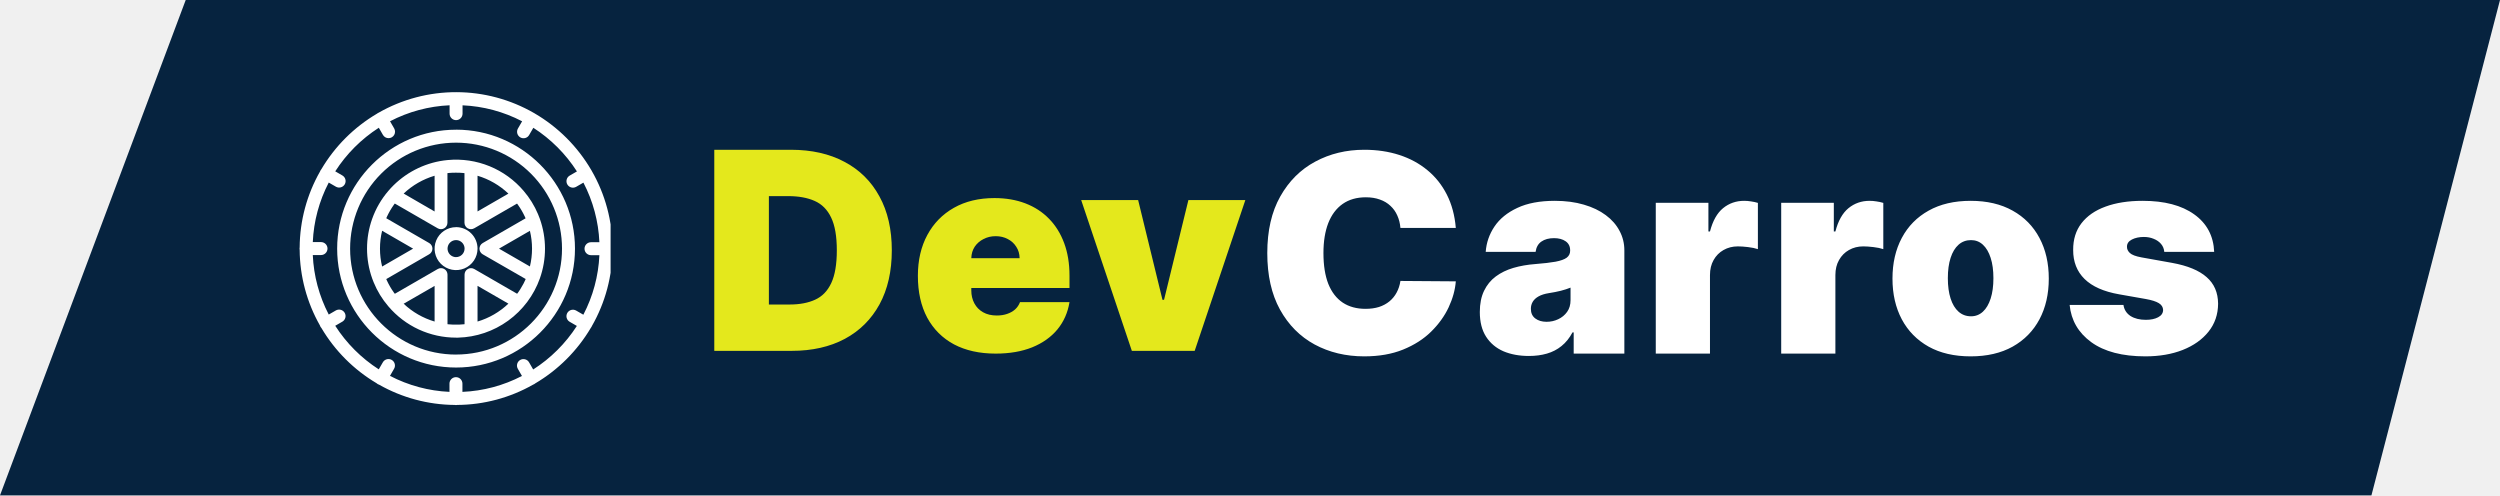
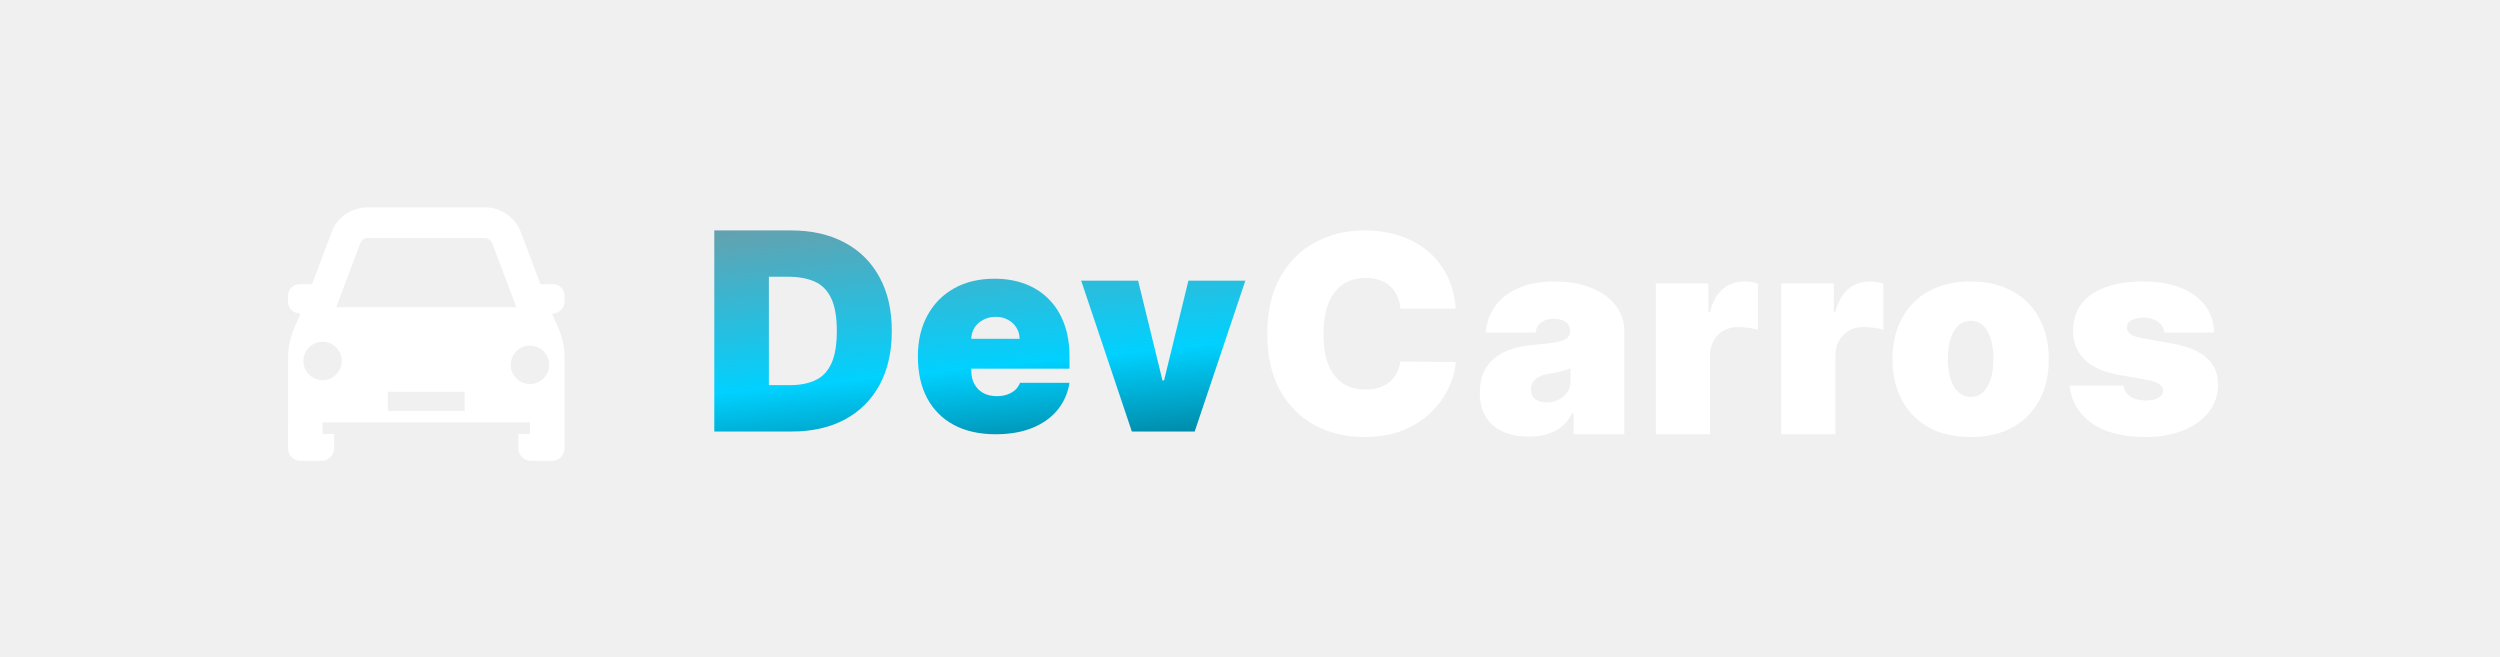
- <svg xmlns="http://www.w3.org/2000/svg" width="217" height="43" viewBox="0 0 217 43" fill="none">
-   <path d="M16.12 0H217L205.84 43H0L16.12 0Z" fill="#06233F" />
-   <g clip-path="url(#clip0_102_30)">
-     <path d="M51.374 28.305C52.545 26.262 53.162 23.948 53.162 21.594V21.577C53.165 19.203 52.541 16.871 51.354 14.815C51.351 14.808 51.348 14.802 51.345 14.796C51.34 14.787 51.334 14.779 51.328 14.77C50.139 12.729 48.442 11.03 46.402 9.84C46.393 9.834 46.384 9.827 46.374 9.822L46.355 9.812C44.304 8.63 41.981 8.005 39.614 8C37.247 7.995 34.921 8.609 32.865 9.782C32.841 9.792 32.818 9.804 32.795 9.817C32.77 9.831 32.747 9.848 32.725 9.865C30.73 11.04 29.066 12.703 27.889 14.697C27.864 14.725 27.842 14.756 27.823 14.788C27.805 14.819 27.791 14.851 27.779 14.885C26.637 16.891 26.028 19.156 26.011 21.464C25.996 21.539 25.996 21.616 26.011 21.691C26.029 23.991 26.634 26.248 27.769 28.248C27.794 28.332 27.838 28.41 27.9 28.473C29.067 30.444 30.711 32.09 32.681 33.26C32.713 33.291 32.749 33.318 32.788 33.341C32.825 33.362 32.865 33.379 32.906 33.391C34.907 34.526 37.164 35.131 39.463 35.149C39.538 35.164 39.616 35.164 39.691 35.149C42 35.135 44.267 34.528 46.274 33.386C46.306 33.374 46.338 33.36 46.368 33.343C46.4 33.325 46.431 33.303 46.459 33.279C48.452 32.103 50.115 30.44 51.291 28.447C51.309 28.425 51.326 28.401 51.341 28.377C51.353 28.354 51.365 28.329 51.374 28.305ZM46.281 32.071L45.923 31.451C45.849 31.321 45.726 31.227 45.581 31.189C45.437 31.15 45.284 31.17 45.154 31.245C45.025 31.319 44.931 31.442 44.892 31.586C44.854 31.73 44.874 31.884 44.949 32.013L45.306 32.633C43.706 33.466 41.942 33.937 40.139 34.015V33.299C40.139 33.15 40.08 33.007 39.974 32.901C39.869 32.796 39.726 32.737 39.577 32.737C39.428 32.737 39.284 32.796 39.179 32.901C39.073 33.007 39.014 33.15 39.014 33.299V34.014C37.212 33.933 35.449 33.459 33.85 32.625L34.206 32.008C34.243 31.944 34.267 31.874 34.277 31.8C34.286 31.727 34.282 31.653 34.262 31.581C34.243 31.51 34.21 31.443 34.165 31.384C34.12 31.326 34.064 31.277 34 31.24C33.936 31.203 33.865 31.179 33.792 31.169C33.719 31.16 33.645 31.164 33.573 31.184C33.502 31.203 33.435 31.236 33.376 31.281C33.318 31.326 33.269 31.382 33.232 31.446L32.877 32.059C31.36 31.084 30.071 29.794 29.098 28.277L29.713 27.922C29.777 27.885 29.833 27.836 29.878 27.777C29.923 27.718 29.956 27.651 29.975 27.58C29.994 27.509 29.999 27.434 29.99 27.361C29.98 27.288 29.956 27.217 29.919 27.153C29.882 27.089 29.833 27.033 29.774 26.988C29.716 26.943 29.649 26.91 29.578 26.891C29.506 26.872 29.432 26.867 29.359 26.877C29.285 26.886 29.215 26.91 29.151 26.947L28.535 27.303C27.702 25.703 27.229 23.94 27.15 22.138H27.865C28.014 22.138 28.157 22.078 28.262 21.973C28.368 21.867 28.427 21.724 28.427 21.575C28.427 21.426 28.368 21.283 28.262 21.177C28.157 21.072 28.014 21.013 27.865 21.013H27.15C27.229 19.21 27.702 17.447 28.535 15.846L29.156 16.205C29.285 16.279 29.438 16.3 29.583 16.261C29.727 16.222 29.849 16.128 29.924 15.999C29.999 15.87 30.019 15.716 29.98 15.572C29.942 15.428 29.847 15.305 29.718 15.23L29.099 14.872C30.073 13.354 31.363 12.064 32.881 11.089L33.24 11.712C33.289 11.797 33.361 11.869 33.446 11.918C33.532 11.967 33.629 11.993 33.728 11.993C33.827 11.993 33.924 11.967 34.009 11.918C34.094 11.868 34.166 11.797 34.215 11.712C34.264 11.626 34.29 11.529 34.29 11.43C34.29 11.332 34.264 11.235 34.215 11.149L33.855 10.526C35.456 9.691 37.22 9.218 39.024 9.138V9.865C39.024 10.015 39.083 10.158 39.189 10.263C39.294 10.369 39.437 10.428 39.587 10.428C39.736 10.428 39.879 10.369 39.984 10.263C40.09 10.158 40.149 10.015 40.149 9.865V9.141C41.953 9.22 43.718 9.693 45.32 10.528L44.957 11.156C44.92 11.22 44.896 11.291 44.886 11.364C44.877 11.438 44.882 11.512 44.901 11.583C44.92 11.655 44.953 11.722 44.998 11.78C45.043 11.839 45.099 11.888 45.163 11.925C45.227 11.962 45.298 11.986 45.371 11.995C45.444 12.005 45.519 12 45.59 11.981C45.661 11.962 45.728 11.929 45.787 11.884C45.845 11.839 45.895 11.783 45.931 11.719L46.294 11.092C47.812 12.068 49.103 13.359 50.077 14.879L49.45 15.241C49.321 15.315 49.226 15.438 49.188 15.582C49.149 15.726 49.169 15.88 49.244 16.009C49.319 16.139 49.441 16.233 49.586 16.271C49.73 16.31 49.883 16.29 50.012 16.215L50.64 15.852C51.475 17.455 51.948 19.22 52.027 21.025H51.298C51.149 21.025 51.006 21.084 50.901 21.189C50.795 21.295 50.736 21.438 50.736 21.587C50.736 21.736 50.795 21.88 50.901 21.985C51.006 22.09 51.149 22.15 51.298 22.15H52.027C51.946 23.953 51.471 25.718 50.635 27.318L50.011 26.958C49.947 26.921 49.876 26.897 49.803 26.887C49.73 26.878 49.656 26.882 49.584 26.901C49.513 26.921 49.446 26.954 49.387 26.999C49.329 27.044 49.279 27.1 49.242 27.164C49.206 27.228 49.182 27.298 49.172 27.372C49.162 27.445 49.167 27.519 49.186 27.591C49.206 27.662 49.239 27.729 49.283 27.788C49.328 27.846 49.385 27.895 49.449 27.932L50.071 28.291C49.094 29.809 47.801 31.098 46.281 32.071ZM39.587 11.258C33.895 11.258 29.265 15.888 29.265 21.58C29.265 27.272 33.895 31.902 39.587 31.902C45.278 31.902 49.908 27.272 49.908 21.58C49.908 15.888 45.277 11.255 39.587 11.255V11.258ZM39.587 30.777C34.515 30.777 30.39 26.651 30.39 21.58C30.39 19.141 31.359 16.802 33.083 15.077C34.808 13.352 37.147 12.383 39.587 12.383C42.026 12.383 44.365 13.352 46.09 15.077C47.814 16.802 48.783 19.141 48.783 21.58C48.783 26.648 44.658 30.774 39.587 30.774V30.777ZM39.587 19.717C39.218 19.717 38.857 19.826 38.551 20.031C38.244 20.236 38.005 20.527 37.864 20.868C37.723 21.208 37.686 21.583 37.758 21.945C37.83 22.306 38.008 22.638 38.268 22.899C38.529 23.16 38.861 23.337 39.223 23.409C39.584 23.481 39.959 23.444 40.3 23.303C40.64 23.162 40.931 22.923 41.136 22.616C41.341 22.31 41.45 21.95 41.45 21.581C41.451 21.086 41.254 20.612 40.905 20.262C40.555 19.912 40.081 19.715 39.587 19.714V19.717ZM39.587 22.319C39.44 22.319 39.297 22.275 39.176 22.194C39.054 22.113 38.96 21.997 38.904 21.862C38.848 21.727 38.833 21.579 38.862 21.435C38.89 21.292 38.961 21.16 39.064 21.057C39.167 20.954 39.299 20.883 39.442 20.855C39.586 20.826 39.734 20.841 39.869 20.897C40.004 20.953 40.12 21.047 40.201 21.169C40.282 21.291 40.325 21.433 40.325 21.579C40.325 21.775 40.247 21.962 40.108 22.101C39.97 22.239 39.782 22.317 39.587 22.317V22.319ZM46.862 24.163C47.454 22.494 47.454 20.673 46.862 19.004C46.812 18.863 46.756 18.723 46.697 18.582C46.39 17.852 45.971 17.174 45.456 16.573C44.655 15.631 43.64 14.895 42.495 14.428C41.35 13.961 40.11 13.777 38.878 13.89C38.644 13.911 38.412 13.943 38.182 13.985C36.44 14.309 34.861 15.221 33.71 16.568C33.096 17.284 32.619 18.107 32.303 18.996C31.71 20.668 31.71 22.493 32.303 24.165C32.344 24.277 32.385 24.387 32.43 24.496C32.741 25.26 33.174 25.968 33.712 26.594C34.435 27.445 35.334 28.128 36.348 28.597C37.362 29.065 38.465 29.307 39.582 29.307H39.766C41.33 29.266 42.844 28.753 44.111 27.834C45.378 26.916 46.337 25.636 46.862 24.163ZM45.587 24.317C45.581 24.331 45.574 24.346 45.567 24.36C45.531 24.44 45.492 24.518 45.453 24.595L45.428 24.642C45.345 24.802 45.254 24.957 45.157 25.11L45.129 25.154C45.081 25.228 45.032 25.301 44.981 25.373C44.973 25.385 44.965 25.396 44.956 25.407C44.934 25.438 44.911 25.468 44.886 25.498L41.166 23.351C41.081 23.301 40.984 23.275 40.885 23.275C40.787 23.275 40.69 23.301 40.604 23.351C40.519 23.4 40.448 23.471 40.398 23.556C40.349 23.642 40.323 23.738 40.323 23.837V28.14C40.283 28.145 40.245 28.149 40.205 28.153H40.178C40.085 28.161 39.992 28.168 39.897 28.173H39.868C39.677 28.181 39.487 28.181 39.296 28.173H39.268C39.175 28.169 39.081 28.162 38.987 28.154H38.959C38.92 28.151 38.881 28.145 38.843 28.141V23.836C38.843 23.737 38.816 23.64 38.767 23.555C38.718 23.469 38.647 23.398 38.561 23.349C38.476 23.3 38.379 23.274 38.28 23.274C38.181 23.274 38.084 23.3 37.999 23.349L34.272 25.501C34.251 25.471 34.227 25.442 34.202 25.411L34.177 25.376C34.125 25.305 34.077 25.231 34.029 25.157L34 25.113C33.952 25.037 33.904 24.959 33.859 24.882C33.815 24.805 33.771 24.725 33.73 24.646L33.705 24.599C33.665 24.521 33.626 24.443 33.59 24.364L33.571 24.322C33.555 24.289 33.542 24.256 33.528 24.223L37.254 22.07C37.34 22.021 37.411 21.95 37.46 21.864C37.51 21.779 37.536 21.682 37.536 21.583C37.536 21.484 37.51 21.387 37.46 21.302C37.411 21.216 37.34 21.145 37.254 21.096L33.528 18.943C33.542 18.91 33.555 18.877 33.57 18.845C33.576 18.831 33.583 18.816 33.59 18.801C33.627 18.723 33.665 18.645 33.705 18.567L33.73 18.52C33.771 18.441 33.814 18.363 33.858 18.285C33.903 18.208 33.95 18.131 33.999 18.055L34.028 18.01C34.075 17.94 34.125 17.864 34.175 17.793C34.184 17.78 34.193 17.769 34.201 17.756C34.223 17.726 34.245 17.696 34.268 17.667L37.995 19.818C38.08 19.867 38.177 19.893 38.276 19.893C38.375 19.893 38.472 19.867 38.557 19.818C38.643 19.769 38.714 19.698 38.763 19.612C38.812 19.527 38.838 19.43 38.838 19.331V15.028L38.939 15.017L38.989 15.012C39.074 15.005 39.16 14.999 39.245 14.995H39.308C39.388 14.995 39.468 14.99 39.548 14.989H39.582C39.667 14.989 39.753 14.989 39.839 14.995H39.903C39.989 14.999 40.075 15.005 40.161 15.012L40.209 15.017L40.316 15.029V19.331C40.316 19.43 40.342 19.527 40.391 19.612C40.44 19.698 40.511 19.769 40.597 19.818C40.682 19.867 40.779 19.893 40.878 19.893C40.977 19.893 41.074 19.867 41.159 19.818L44.879 17.671C44.901 17.7 44.924 17.73 44.946 17.76C44.954 17.772 44.963 17.784 44.972 17.797C45.022 17.867 45.072 17.937 45.119 18.015L45.148 18.06C45.196 18.136 45.243 18.212 45.288 18.29C45.333 18.368 45.376 18.447 45.418 18.526L45.442 18.573C45.482 18.651 45.521 18.73 45.558 18.809L45.577 18.851C45.592 18.883 45.605 18.917 45.62 18.95L41.898 21.098C41.813 21.147 41.742 21.218 41.692 21.304C41.643 21.389 41.617 21.486 41.617 21.585C41.617 21.684 41.643 21.781 41.692 21.866C41.742 21.952 41.813 22.023 41.898 22.072L45.628 24.218C45.616 24.254 45.602 24.283 45.587 24.315V24.317ZM44.129 26.356C43.372 27.078 42.454 27.611 41.45 27.91V24.81L44.129 26.356ZM37.723 27.91C36.718 27.614 35.798 27.084 35.037 26.364L37.723 24.817V27.91ZM32.982 21.582C32.982 21.059 33.044 20.538 33.168 20.029L35.858 21.582L33.168 23.136C33.044 22.627 32.982 22.106 32.982 21.582ZM35.038 16.801C35.798 16.081 36.718 15.55 37.723 15.254V18.357L35.038 16.801ZM41.45 15.254C42.453 15.553 43.371 16.085 44.129 16.807L41.45 18.354V15.254ZM43.315 21.582L45.996 20.035C46.242 21.052 46.242 22.113 45.996 23.129L43.315 21.582Z" fill="white" />
+ <svg xmlns="http://www.w3.org/2000/svg" width="217" height="57" viewBox="0 0 217 57" fill="none">
+   <g style="mix-blend-mode:lighten">
+     <path d="M15.091 3.639C15.7 1.486 17.665 0 19.902 0H210.926C214.073 0 216.438 2.872 215.833 5.961L206.631 52.961C206.171 55.307 204.115 57 201.724 57H6.61C3.294 57 0.896 53.831 1.799 50.639L15.091 3.639Z" fill="#00315F" />
  </g>
-   <path d="M126.364 19.784H121.557C121.523 19.386 121.432 19.026 121.284 18.702C121.142 18.378 120.943 18.099 120.688 17.866C120.438 17.628 120.133 17.446 119.775 17.321C119.418 17.19 119.011 17.125 118.557 17.125C117.761 17.125 117.088 17.318 116.537 17.705C115.991 18.091 115.577 18.645 115.293 19.366C115.014 20.088 114.875 20.955 114.875 21.966C114.875 23.034 115.017 23.929 115.301 24.651C115.591 25.366 116.009 25.906 116.554 26.27C117.099 26.628 117.756 26.807 118.523 26.807C118.96 26.807 119.352 26.753 119.699 26.645C120.045 26.531 120.347 26.369 120.602 26.159C120.858 25.949 121.065 25.696 121.224 25.401C121.389 25.099 121.5 24.761 121.557 24.386L126.364 24.421C126.307 25.159 126.099 25.912 125.741 26.679C125.384 27.44 124.875 28.145 124.216 28.793C123.563 29.435 122.753 29.952 121.787 30.344C120.821 30.736 119.699 30.932 118.42 30.932C116.818 30.932 115.381 30.588 114.108 29.901C112.841 29.213 111.838 28.202 111.099 26.866C110.366 25.531 110 23.898 110 21.966C110 20.023 110.375 18.386 111.125 17.057C111.875 15.722 112.886 14.713 114.159 14.031C115.432 13.344 116.852 13 118.42 13C119.523 13 120.537 13.151 121.463 13.452C122.389 13.753 123.202 14.193 123.9 14.773C124.599 15.347 125.162 16.054 125.588 16.895C126.014 17.736 126.273 18.699 126.364 19.784ZM132.709 30.898C131.874 30.898 131.135 30.761 130.493 30.489C129.857 30.21 129.357 29.79 128.993 29.227C128.63 28.665 128.448 27.949 128.448 27.08C128.448 26.364 128.57 25.753 128.814 25.247C129.059 24.736 129.4 24.318 129.837 23.994C130.275 23.671 130.783 23.423 131.363 23.253C131.948 23.082 132.579 22.972 133.255 22.921C133.988 22.864 134.576 22.796 135.019 22.716C135.468 22.631 135.792 22.514 135.991 22.366C136.19 22.213 136.289 22.011 136.289 21.761V21.727C136.289 21.386 136.158 21.125 135.897 20.943C135.636 20.761 135.3 20.671 134.891 20.671C134.442 20.671 134.076 20.77 133.792 20.969C133.513 21.162 133.346 21.46 133.289 21.864H128.959C129.016 21.068 129.269 20.335 129.718 19.665C130.172 18.989 130.834 18.449 131.704 18.046C132.573 17.636 133.658 17.432 134.959 17.432C135.897 17.432 136.738 17.543 137.482 17.764C138.227 17.98 138.86 18.284 139.383 18.676C139.905 19.062 140.303 19.517 140.576 20.04C140.854 20.557 140.994 21.119 140.994 21.727V30.693H136.596V28.852H136.494C136.232 29.341 135.914 29.736 135.539 30.037C135.17 30.338 134.746 30.557 134.269 30.693C133.797 30.83 133.278 30.898 132.709 30.898ZM134.243 27.932C134.601 27.932 134.937 27.858 135.249 27.71C135.567 27.562 135.826 27.349 136.025 27.071C136.224 26.793 136.323 26.455 136.323 26.057V24.966C136.198 25.017 136.065 25.065 135.922 25.111C135.786 25.156 135.638 25.199 135.479 25.239C135.326 25.278 135.161 25.315 134.985 25.349C134.815 25.384 134.635 25.415 134.448 25.443C134.084 25.5 133.786 25.594 133.553 25.724C133.326 25.849 133.155 26.006 133.042 26.193C132.934 26.375 132.88 26.58 132.88 26.807C132.88 27.171 133.008 27.449 133.263 27.642C133.519 27.835 133.846 27.932 134.243 27.932ZM143.721 30.693V17.602H148.29V20.091H148.426C148.665 19.171 149.042 18.497 149.56 18.071C150.082 17.645 150.693 17.432 151.392 17.432C151.596 17.432 151.798 17.449 151.997 17.483C152.202 17.511 152.398 17.554 152.585 17.611V21.625C152.352 21.546 152.065 21.486 151.724 21.446C151.383 21.406 151.091 21.386 150.846 21.386C150.386 21.386 149.971 21.491 149.602 21.702C149.238 21.906 148.952 22.196 148.741 22.571C148.531 22.94 148.426 23.375 148.426 23.875V30.693H143.721ZM154.608 30.693V17.602H159.176V20.091H159.312C159.551 19.171 159.929 18.497 160.446 18.071C160.968 17.645 161.579 17.432 162.278 17.432C162.483 17.432 162.684 17.449 162.883 17.483C163.088 17.511 163.284 17.554 163.471 17.611V21.625C163.238 21.546 162.951 21.486 162.611 21.446C162.27 21.406 161.977 21.386 161.733 21.386C161.272 21.386 160.858 21.491 160.488 21.702C160.125 21.906 159.838 22.196 159.628 22.571C159.417 22.94 159.312 23.375 159.312 23.875V30.693H154.608ZM171.051 30.932C169.63 30.932 168.414 30.651 167.403 30.088C166.392 29.52 165.616 28.73 165.076 27.719C164.537 26.702 164.267 25.523 164.267 24.182C164.267 22.841 164.537 21.665 165.076 20.653C165.616 19.636 166.392 18.847 167.403 18.284C168.414 17.716 169.63 17.432 171.051 17.432C172.471 17.432 173.687 17.716 174.698 18.284C175.71 18.847 176.485 19.636 177.025 20.653C177.565 21.665 177.835 22.841 177.835 24.182C177.835 25.523 177.565 26.702 177.025 27.719C176.485 28.73 175.71 29.52 174.698 30.088C173.687 30.651 172.471 30.932 171.051 30.932ZM171.085 27.455C171.483 27.455 171.826 27.321 172.116 27.054C172.406 26.787 172.63 26.406 172.789 25.912C172.948 25.418 173.028 24.83 173.028 24.148C173.028 23.46 172.948 22.872 172.789 22.384C172.63 21.889 172.406 21.509 172.116 21.241C171.826 20.974 171.483 20.841 171.085 20.841C170.664 20.841 170.304 20.974 170.002 21.241C169.701 21.509 169.471 21.889 169.312 22.384C169.153 22.872 169.073 23.46 169.073 24.148C169.073 24.83 169.153 25.418 169.312 25.912C169.471 26.406 169.701 26.787 170.002 27.054C170.304 27.321 170.664 27.455 171.085 27.455ZM192.19 21.864H187.86C187.838 21.597 187.744 21.366 187.579 21.173C187.414 20.98 187.201 20.832 186.94 20.73C186.684 20.622 186.4 20.568 186.088 20.568C185.684 20.568 185.338 20.642 185.048 20.79C184.758 20.938 184.616 21.148 184.622 21.421C184.616 21.614 184.698 21.793 184.869 21.957C185.045 22.122 185.383 22.25 185.883 22.341L188.542 22.818C189.883 23.062 190.88 23.474 191.534 24.054C192.193 24.628 192.525 25.398 192.531 26.364C192.525 27.296 192.247 28.105 191.696 28.793C191.15 29.474 190.403 30.003 189.454 30.378C188.511 30.747 187.434 30.932 186.224 30.932C184.224 30.932 182.659 30.523 181.528 29.705C180.403 28.886 179.775 27.807 179.644 26.466H184.315C184.377 26.881 184.582 27.202 184.928 27.429C185.281 27.651 185.724 27.761 186.258 27.761C186.69 27.761 187.045 27.688 187.323 27.54C187.607 27.392 187.752 27.182 187.758 26.909C187.752 26.659 187.627 26.46 187.383 26.312C187.144 26.165 186.769 26.046 186.258 25.955L183.94 25.546C182.605 25.312 181.605 24.869 180.94 24.216C180.275 23.562 179.946 22.722 179.951 21.693C179.946 20.784 180.184 20.014 180.667 19.384C181.156 18.747 181.852 18.264 182.755 17.935C183.664 17.599 184.741 17.432 185.985 17.432C187.877 17.432 189.369 17.824 190.46 18.608C191.556 19.392 192.133 20.477 192.19 21.864Z" fill="white" />
-   <path d="M68.716 30.454H62V13H68.648C70.443 13 71.994 13.349 73.301 14.048C74.614 14.741 75.625 15.741 76.335 17.048C77.051 18.349 77.409 19.909 77.409 21.727C77.409 23.545 77.054 25.108 76.344 26.415C75.633 27.716 74.628 28.716 73.327 29.415C72.026 30.108 70.489 30.454 68.716 30.454ZM66.739 26.432H68.546C69.409 26.432 70.145 26.293 70.753 26.014C71.367 25.736 71.832 25.256 72.151 24.574C72.474 23.892 72.636 22.943 72.636 21.727C72.636 20.511 72.472 19.562 72.142 18.881C71.818 18.199 71.341 17.719 70.71 17.44C70.085 17.162 69.318 17.023 68.409 17.023H66.739V26.432ZM86.422 30.693C85.025 30.693 83.82 30.426 82.809 29.892C81.803 29.352 81.028 28.579 80.482 27.574C79.942 26.562 79.672 25.352 79.672 23.943C79.672 22.591 79.945 21.409 80.491 20.398C81.036 19.386 81.806 18.599 82.8 18.037C83.795 17.474 84.968 17.193 86.32 17.193C87.309 17.193 88.204 17.346 89.005 17.653C89.806 17.96 90.491 18.406 91.059 18.991C91.627 19.571 92.064 20.276 92.371 21.105C92.678 21.935 92.832 22.869 92.832 23.909V25H81.138V22.409H88.502C88.496 22.034 88.4 21.704 88.212 21.42C88.03 21.131 87.783 20.906 87.471 20.747C87.164 20.582 86.814 20.5 86.422 20.5C86.042 20.5 85.692 20.582 85.374 20.747C85.056 20.906 84.8 21.128 84.607 21.412C84.42 21.696 84.32 22.028 84.309 22.409V25.204C84.309 25.625 84.397 26 84.573 26.329C84.749 26.659 85.002 26.918 85.332 27.105C85.661 27.293 86.059 27.386 86.525 27.386C86.849 27.386 87.144 27.341 87.411 27.25C87.684 27.159 87.917 27.028 88.11 26.858C88.303 26.682 88.445 26.471 88.536 26.227H92.832C92.684 27.136 92.334 27.926 91.783 28.596C91.232 29.261 90.502 29.778 89.593 30.148C88.689 30.511 87.633 30.693 86.422 30.693ZM108.096 17.364L103.699 30.454H98.244L93.846 17.364H98.79L100.903 26.023H101.039L103.153 17.364H108.096Z" fill="#E4E81C" />
+   <path d="M126.364 26.784H121.557C121.523 26.386 121.432 26.026 121.284 25.702C121.142 25.378 120.943 25.099 120.688 24.866C120.438 24.628 120.133 24.446 119.775 24.321C119.418 24.19 119.011 24.125 118.557 24.125C117.761 24.125 117.088 24.318 116.537 24.705C115.991 25.091 115.577 25.645 115.293 26.366C115.014 27.088 114.875 27.955 114.875 28.966C114.875 30.034 115.017 30.929 115.301 31.651C115.591 32.367 116.009 32.906 116.554 33.27C117.099 33.628 117.756 33.807 118.523 33.807C118.96 33.807 119.352 33.753 119.699 33.645C120.045 33.531 120.347 33.369 120.602 33.159C120.858 32.949 121.065 32.696 121.224 32.401C121.389 32.099 121.5 31.761 121.557 31.386L126.364 31.421C126.307 32.159 126.099 32.912 125.741 33.679C125.384 34.44 124.875 35.145 124.216 35.793C123.563 36.435 122.753 36.952 121.787 37.344C120.821 37.736 119.699 37.932 118.42 37.932C116.818 37.932 115.381 37.588 114.108 36.901C112.841 36.213 111.838 35.202 111.099 33.867C110.366 32.531 110 30.898 110 28.966C110 27.023 110.375 25.386 111.125 24.057C111.875 22.722 112.886 21.713 114.159 21.031C115.432 20.344 116.852 20 118.42 20C119.523 20 120.537 20.151 121.463 20.452C122.389 20.753 123.202 21.193 123.9 21.773C124.599 22.347 125.162 23.054 125.588 23.895C126.014 24.736 126.273 25.699 126.364 26.784ZM132.709 37.898C131.874 37.898 131.135 37.761 130.493 37.489C129.857 37.21 129.357 36.79 128.993 36.227C128.63 35.665 128.448 34.949 128.448 34.08C128.448 33.364 128.57 32.753 128.814 32.247C129.059 31.736 129.4 31.318 129.837 30.994C130.275 30.671 130.783 30.423 131.363 30.253C131.948 30.082 132.579 29.972 133.255 29.921C133.988 29.864 134.576 29.796 135.019 29.716C135.468 29.631 135.792 29.514 135.991 29.366C136.19 29.213 136.289 29.011 136.289 28.761V28.727C136.289 28.386 136.158 28.125 135.897 27.943C135.636 27.761 135.3 27.671 134.891 27.671C134.442 27.671 134.076 27.77 133.792 27.969C133.513 28.162 133.346 28.46 133.289 28.864H128.959C129.016 28.068 129.269 27.335 129.718 26.665C130.172 25.989 130.834 25.449 131.704 25.046C132.573 24.636 133.658 24.432 134.959 24.432C135.897 24.432 136.738 24.543 137.482 24.764C138.227 24.98 138.86 25.284 139.383 25.676C139.905 26.062 140.303 26.517 140.576 27.04C140.854 27.557 140.994 28.119 140.994 28.727V37.693H136.596V35.852H136.494C136.232 36.341 135.914 36.736 135.539 37.037C135.17 37.338 134.746 37.557 134.269 37.693C133.797 37.83 133.278 37.898 132.709 37.898ZM134.243 34.932C134.601 34.932 134.937 34.858 135.249 34.71C135.567 34.562 135.826 34.349 136.025 34.071C136.224 33.793 136.323 33.455 136.323 33.057V31.966C136.198 32.017 136.065 32.065 135.922 32.111C135.786 32.156 135.638 32.199 135.479 32.239C135.326 32.278 135.161 32.315 134.985 32.349C134.815 32.383 134.635 32.415 134.448 32.443C134.084 32.5 133.786 32.594 133.553 32.724C133.326 32.849 133.155 33.006 133.042 33.193C132.934 33.375 132.88 33.58 132.88 33.807C132.88 34.17 133.008 34.449 133.263 34.642C133.519 34.835 133.846 34.932 134.243 34.932ZM143.721 37.693V24.602H148.29V27.091H148.426C148.665 26.171 149.042 25.497 149.56 25.071C150.082 24.645 150.693 24.432 151.392 24.432C151.596 24.432 151.798 24.449 151.997 24.483C152.202 24.511 152.398 24.554 152.585 24.611V28.625C152.352 28.546 152.065 28.486 151.724 28.446C151.383 28.406 151.091 28.386 150.846 28.386C150.386 28.386 149.971 28.491 149.602 28.702C149.238 28.906 148.952 29.196 148.741 29.571C148.531 29.94 148.426 30.375 148.426 30.875V37.693H143.721ZM154.608 37.693V24.602H159.176V27.091H159.312C159.551 26.171 159.929 25.497 160.446 25.071C160.968 24.645 161.579 24.432 162.278 24.432C162.483 24.432 162.684 24.449 162.883 24.483C163.088 24.511 163.284 24.554 163.471 24.611V28.625C163.238 28.546 162.951 28.486 162.611 28.446C162.27 28.406 161.977 28.386 161.733 28.386C161.272 28.386 160.858 28.491 160.488 28.702C160.125 28.906 159.838 29.196 159.628 29.571C159.417 29.94 159.312 30.375 159.312 30.875V37.693H154.608ZM171.051 37.932C169.63 37.932 168.414 37.651 167.403 37.088C166.392 36.52 165.616 35.73 165.076 34.719C164.537 33.702 164.267 32.523 164.267 31.182C164.267 29.841 164.537 28.665 165.076 27.653C165.616 26.636 166.392 25.847 167.403 25.284C168.414 24.716 169.63 24.432 171.051 24.432C172.471 24.432 173.687 24.716 174.698 25.284C175.71 25.847 176.485 26.636 177.025 27.653C177.565 28.665 177.835 29.841 177.835 31.182C177.835 32.523 177.565 33.702 177.025 34.719C176.485 35.73 175.71 36.52 174.698 37.088C173.687 37.651 172.471 37.932 171.051 37.932ZM171.085 34.455C171.483 34.455 171.826 34.321 172.116 34.054C172.406 33.787 172.63 33.406 172.789 32.912C172.948 32.418 173.028 31.83 173.028 31.148C173.028 30.46 172.948 29.872 172.789 29.384C172.63 28.889 172.406 28.509 172.116 28.241C171.826 27.974 171.483 27.841 171.085 27.841C170.664 27.841 170.304 27.974 170.002 28.241C169.701 28.509 169.471 28.889 169.312 29.384C169.153 29.872 169.073 30.46 169.073 31.148C169.073 31.83 169.153 32.418 169.312 32.912C169.471 33.406 169.701 33.787 170.002 34.054C170.304 34.321 170.664 34.455 171.085 34.455ZM192.19 28.864H187.86C187.838 28.597 187.744 28.366 187.579 28.173C187.414 27.98 187.201 27.832 186.94 27.73C186.684 27.622 186.4 27.568 186.088 27.568C185.684 27.568 185.338 27.642 185.048 27.79C184.758 27.938 184.616 28.148 184.622 28.421C184.616 28.614 184.698 28.793 184.869 28.957C185.045 29.122 185.383 29.25 185.883 29.341L188.542 29.818C189.883 30.062 190.88 30.474 191.534 31.054C192.193 31.628 192.525 32.398 192.531 33.364C192.525 34.295 192.247 35.105 191.696 35.793C191.15 36.474 190.403 37.003 189.454 37.378C188.511 37.747 187.434 37.932 186.224 37.932C184.224 37.932 182.659 37.523 181.528 36.705C180.403 35.886 179.775 34.807 179.644 33.466H184.315C184.377 33.881 184.582 34.202 184.928 34.429C185.281 34.651 185.724 34.761 186.258 34.761C186.69 34.761 187.045 34.688 187.323 34.54C187.607 34.392 187.752 34.182 187.758 33.909C187.752 33.659 187.627 33.46 187.383 33.312C187.144 33.165 186.769 33.045 186.258 32.955L183.94 32.545C182.605 32.312 181.605 31.869 180.94 31.216C180.275 30.562 179.946 29.722 179.951 28.693C179.946 27.784 180.184 27.014 180.667 26.384C181.156 25.747 181.852 25.264 182.755 24.935C183.664 24.599 184.741 24.432 185.985 24.432C187.877 24.432 189.369 24.824 190.46 25.608C191.556 26.392 192.133 27.477 192.19 28.864Z" fill="white" />
+   <path d="M68.716 37.455H62V20H68.648C70.443 20 71.994 20.349 73.301 21.048C74.614 21.741 75.625 22.741 76.335 24.048C77.051 25.349 77.409 26.909 77.409 28.727C77.409 30.545 77.054 32.108 76.344 33.415C75.633 34.716 74.628 35.716 73.327 36.415C72.026 37.108 70.489 37.455 68.716 37.455ZM66.739 33.432H68.546C69.409 33.432 70.145 33.293 70.753 33.014C71.367 32.736 71.832 32.256 72.151 31.574C72.474 30.892 72.636 29.943 72.636 28.727C72.636 27.511 72.472 26.562 72.142 25.881C71.818 25.199 71.341 24.719 70.71 24.44C70.085 24.162 69.318 24.023 68.409 24.023H66.739V33.432ZM86.422 37.693C85.025 37.693 83.82 37.426 82.809 36.892C81.803 36.352 81.028 35.58 80.482 34.574C79.942 33.562 79.672 32.352 79.672 30.943C79.672 29.591 79.945 28.409 80.491 27.398C81.036 26.386 81.806 25.599 82.8 25.037C83.795 24.474 84.968 24.193 86.32 24.193C87.309 24.193 88.204 24.346 89.005 24.653C89.806 24.96 90.491 25.406 91.059 25.991C91.627 26.571 92.064 27.276 92.371 28.105C92.678 28.935 92.832 29.869 92.832 30.909V32H81.138V29.409H88.502C88.496 29.034 88.4 28.704 88.212 28.42C88.03 28.131 87.783 27.906 87.471 27.747C87.164 27.582 86.814 27.5 86.422 27.5C86.042 27.5 85.692 27.582 85.374 27.747C85.056 27.906 84.8 28.128 84.607 28.412C84.42 28.696 84.32 29.028 84.309 29.409V32.205C84.309 32.625 84.397 33 84.573 33.33C84.749 33.659 85.002 33.918 85.332 34.105C85.661 34.293 86.059 34.386 86.525 34.386C86.849 34.386 87.144 34.341 87.411 34.25C87.684 34.159 87.917 34.028 88.11 33.858C88.303 33.682 88.445 33.471 88.536 33.227H92.832C92.684 34.136 92.334 34.926 91.783 35.596C91.232 36.261 90.502 36.778 89.593 37.148C88.689 37.511 87.633 37.693 86.422 37.693ZM108.096 24.364L103.699 37.455H98.244L93.846 24.364H98.79L100.903 33.023H101.039L103.153 24.364H108.096Z" fill="url(#paint0_linear_6_13)" />
+   <path fill-rule="evenodd" clip-rule="evenodd" d="M44.333 31.667C44.333 31.225 44.509 30.801 44.822 30.488C45.134 30.176 45.558 30 46 30C46.442 30 46.866 30.176 47.178 30.488C47.491 30.801 47.667 31.225 47.667 31.667C47.667 32.109 47.491 32.533 47.178 32.845C46.866 33.158 46.442 33.333 46 33.333C45.558 33.333 45.134 33.158 44.822 32.845C44.509 32.533 44.333 32.109 44.333 31.667ZM33.667 35.667H40.333V34H33.667V35.667ZM28 33C27.558 33 27.134 32.824 26.822 32.512C26.509 32.199 26.333 31.775 26.333 31.333C26.333 30.891 26.509 30.467 26.822 30.155C27.134 29.842 27.558 29.667 28 29.667C28.442 29.667 28.866 29.842 29.178 30.155C29.491 30.467 29.667 30.891 29.667 31.333C29.667 31.775 29.491 32.199 29.178 32.512C28.866 32.824 28.442 33 28 33ZM31.267 21.127C31.36 20.853 31.613 20.667 31.893 20.667H42.1C42.387 20.667 42.64 20.853 42.753 21.187L44.82 26.667H29.18L31.267 21.127ZM49 26.198V25.667C49 25.401 48.895 25.147 48.707 24.96C48.52 24.772 48.265 24.667 48 24.667H46.913L45.267 20.3C45.049 19.633 44.627 19.051 44.059 18.638C43.492 18.225 42.808 18.002 42.107 18H31.887C30.447 18.007 29.18 18.933 28.753 20.247L27.087 24.667H26C25.735 24.667 25.48 24.772 25.293 24.96C25.105 25.147 25 25.401 25 25.667V26.198C25 26.425 25.078 26.646 25.22 26.824C25.363 27.001 25.561 27.125 25.783 27.174L26.08 27.24L25.567 28.407C25.199 29.236 25.009 30.133 25.007 31.04L25 38.92C25 39.513 25.487 40 26.08 40H27.92C28.513 40 29 39.513 29 38.92V37.667H28V36.667H46V37.667H45V38.92C45 39.513 45.487 40 46.08 40H47.92C48.513 40 49 39.513 49 38.92V31.053C49 30.14 48.807 29.233 48.433 28.4L47.92 27.24L48.217 27.174C48.439 27.125 48.638 27.001 48.78 26.824C48.922 26.646 49 26.425 49 26.198Z" fill="white" />
  <defs>
-     <clipPath id="clip0_102_30">
-       <rect width="36" height="36" fill="white" transform="translate(17 4)" />
-     </clipPath>
+     <linearGradient id="paint0_linear_6_13" x1="85" y1="18" x2="87.5" y2="43" gradientUnits="userSpaceOnUse">
+       <stop stop-color="#62A2B0" />
+       <stop offset="0.55" stop-color="#00D1FF" />
+       <stop offset="0.925" stop-color="#007893" />
+     </linearGradient>
  </defs>
</svg>
